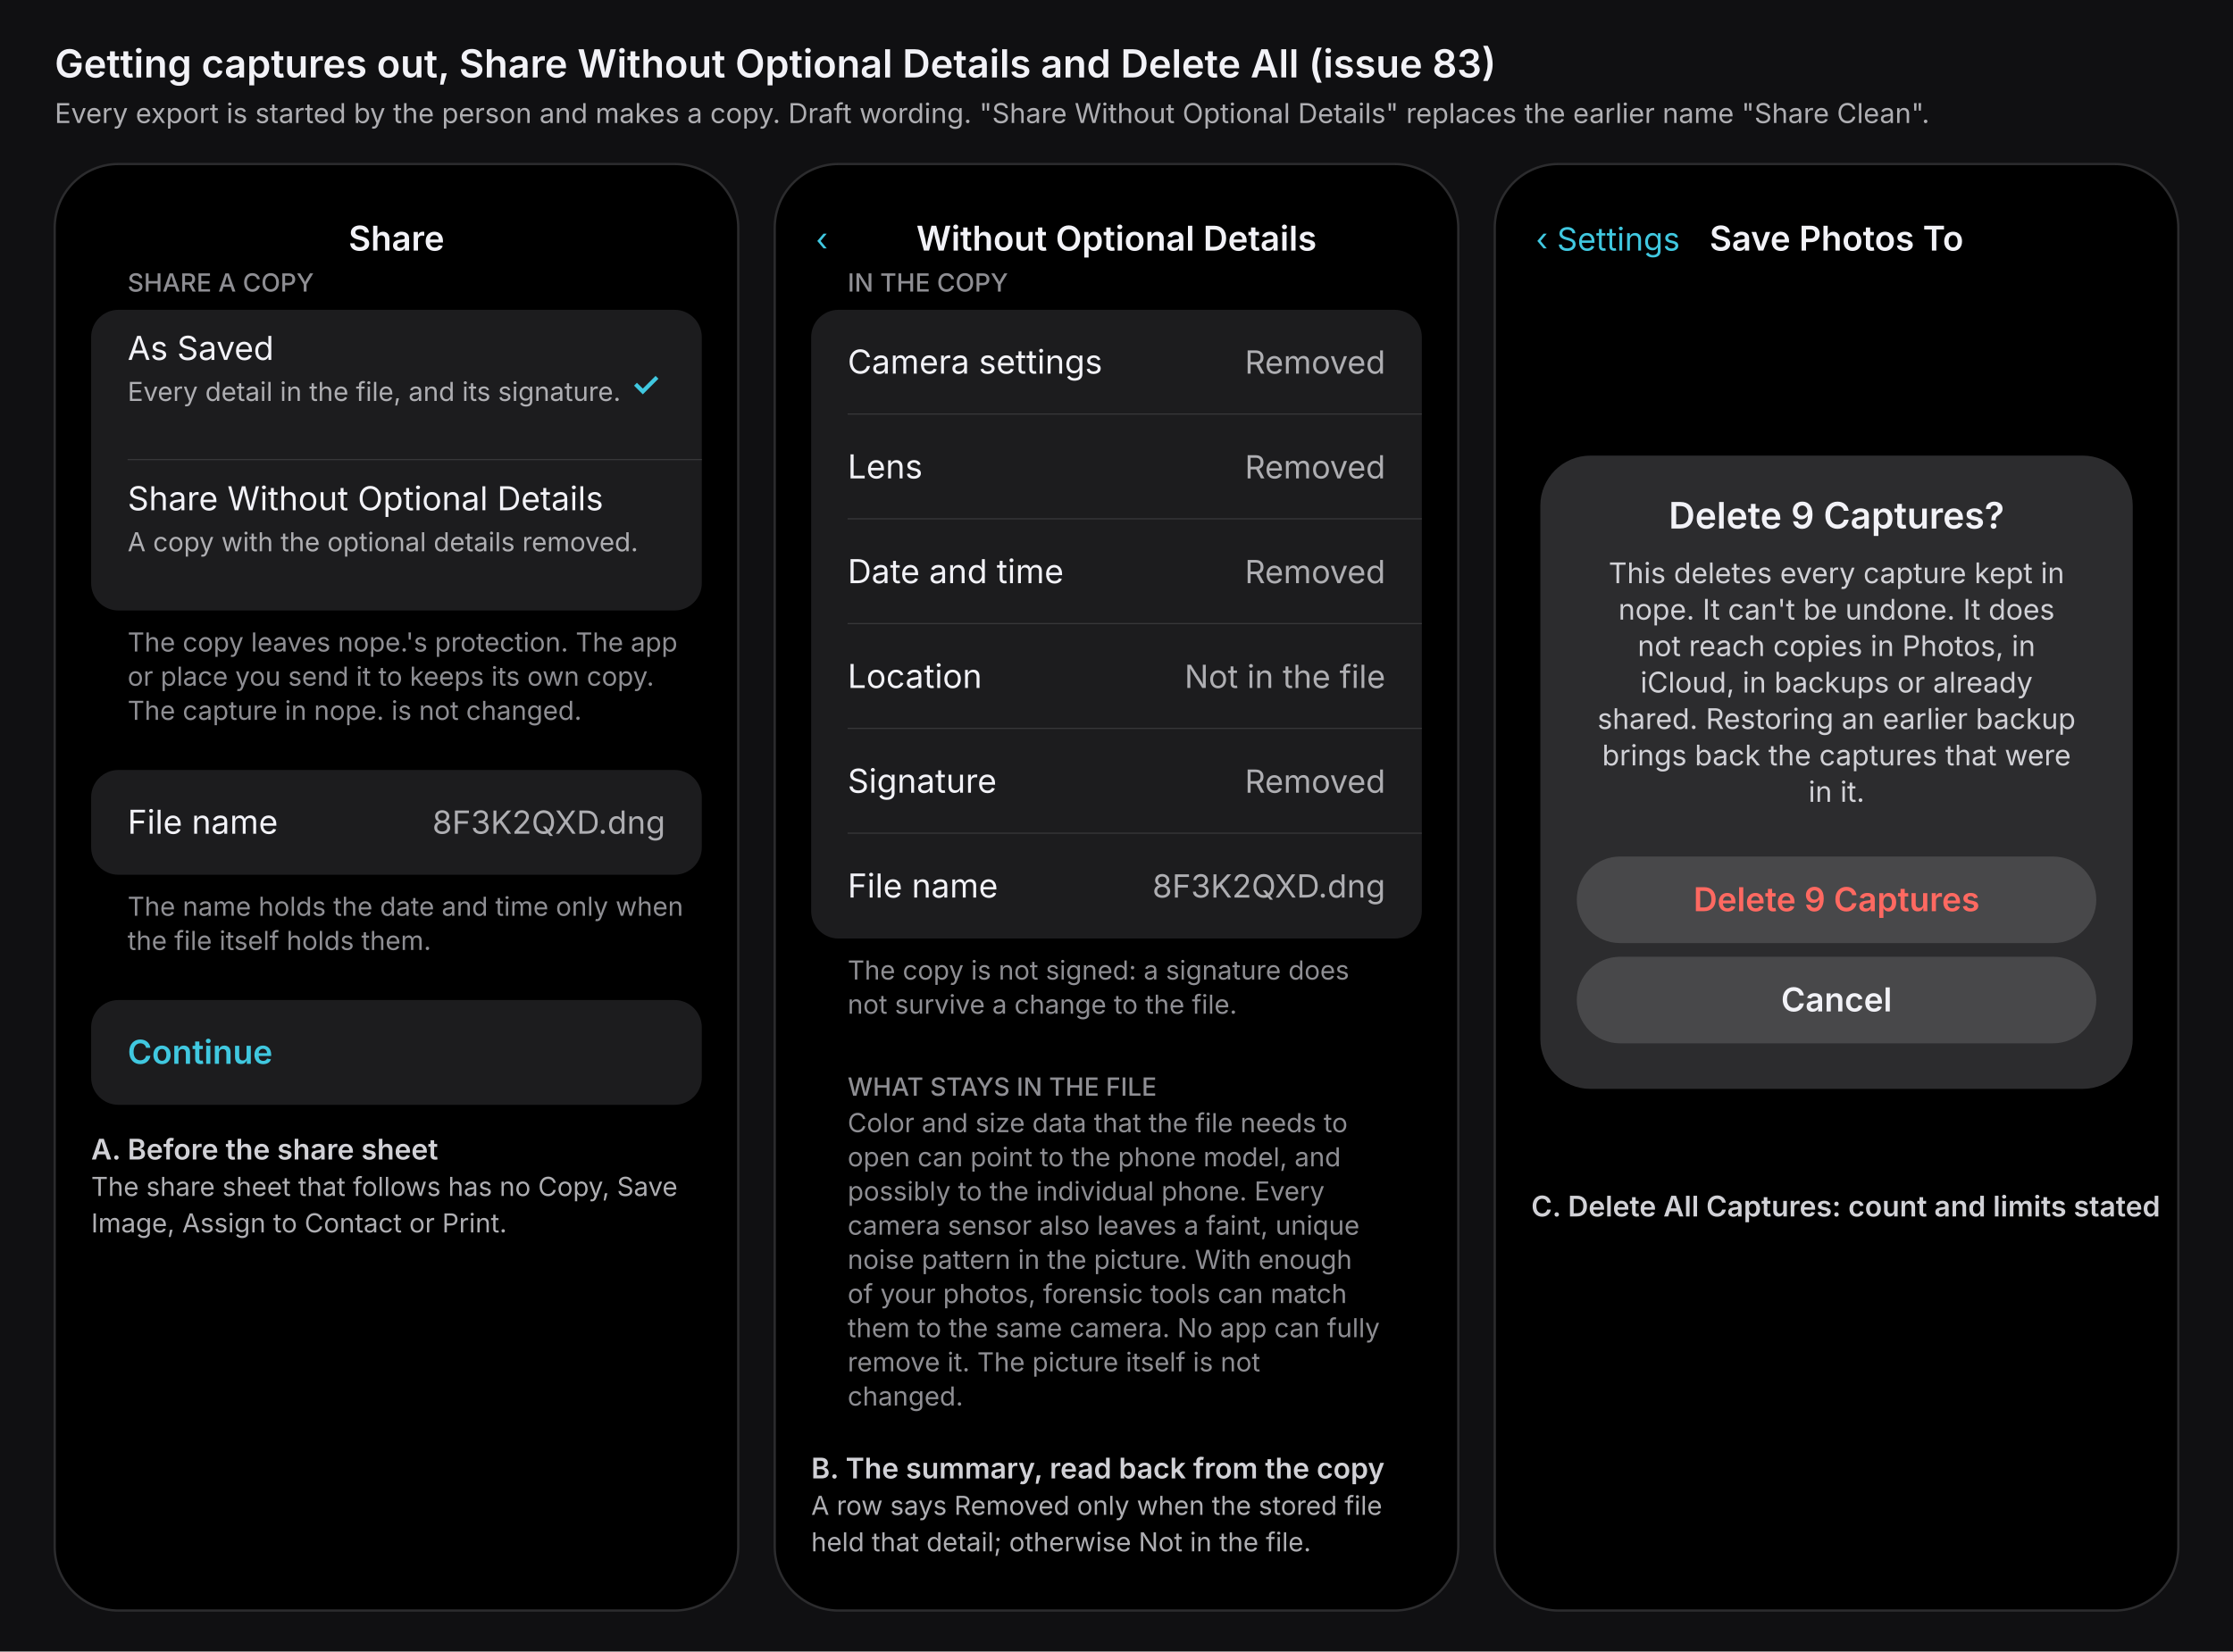
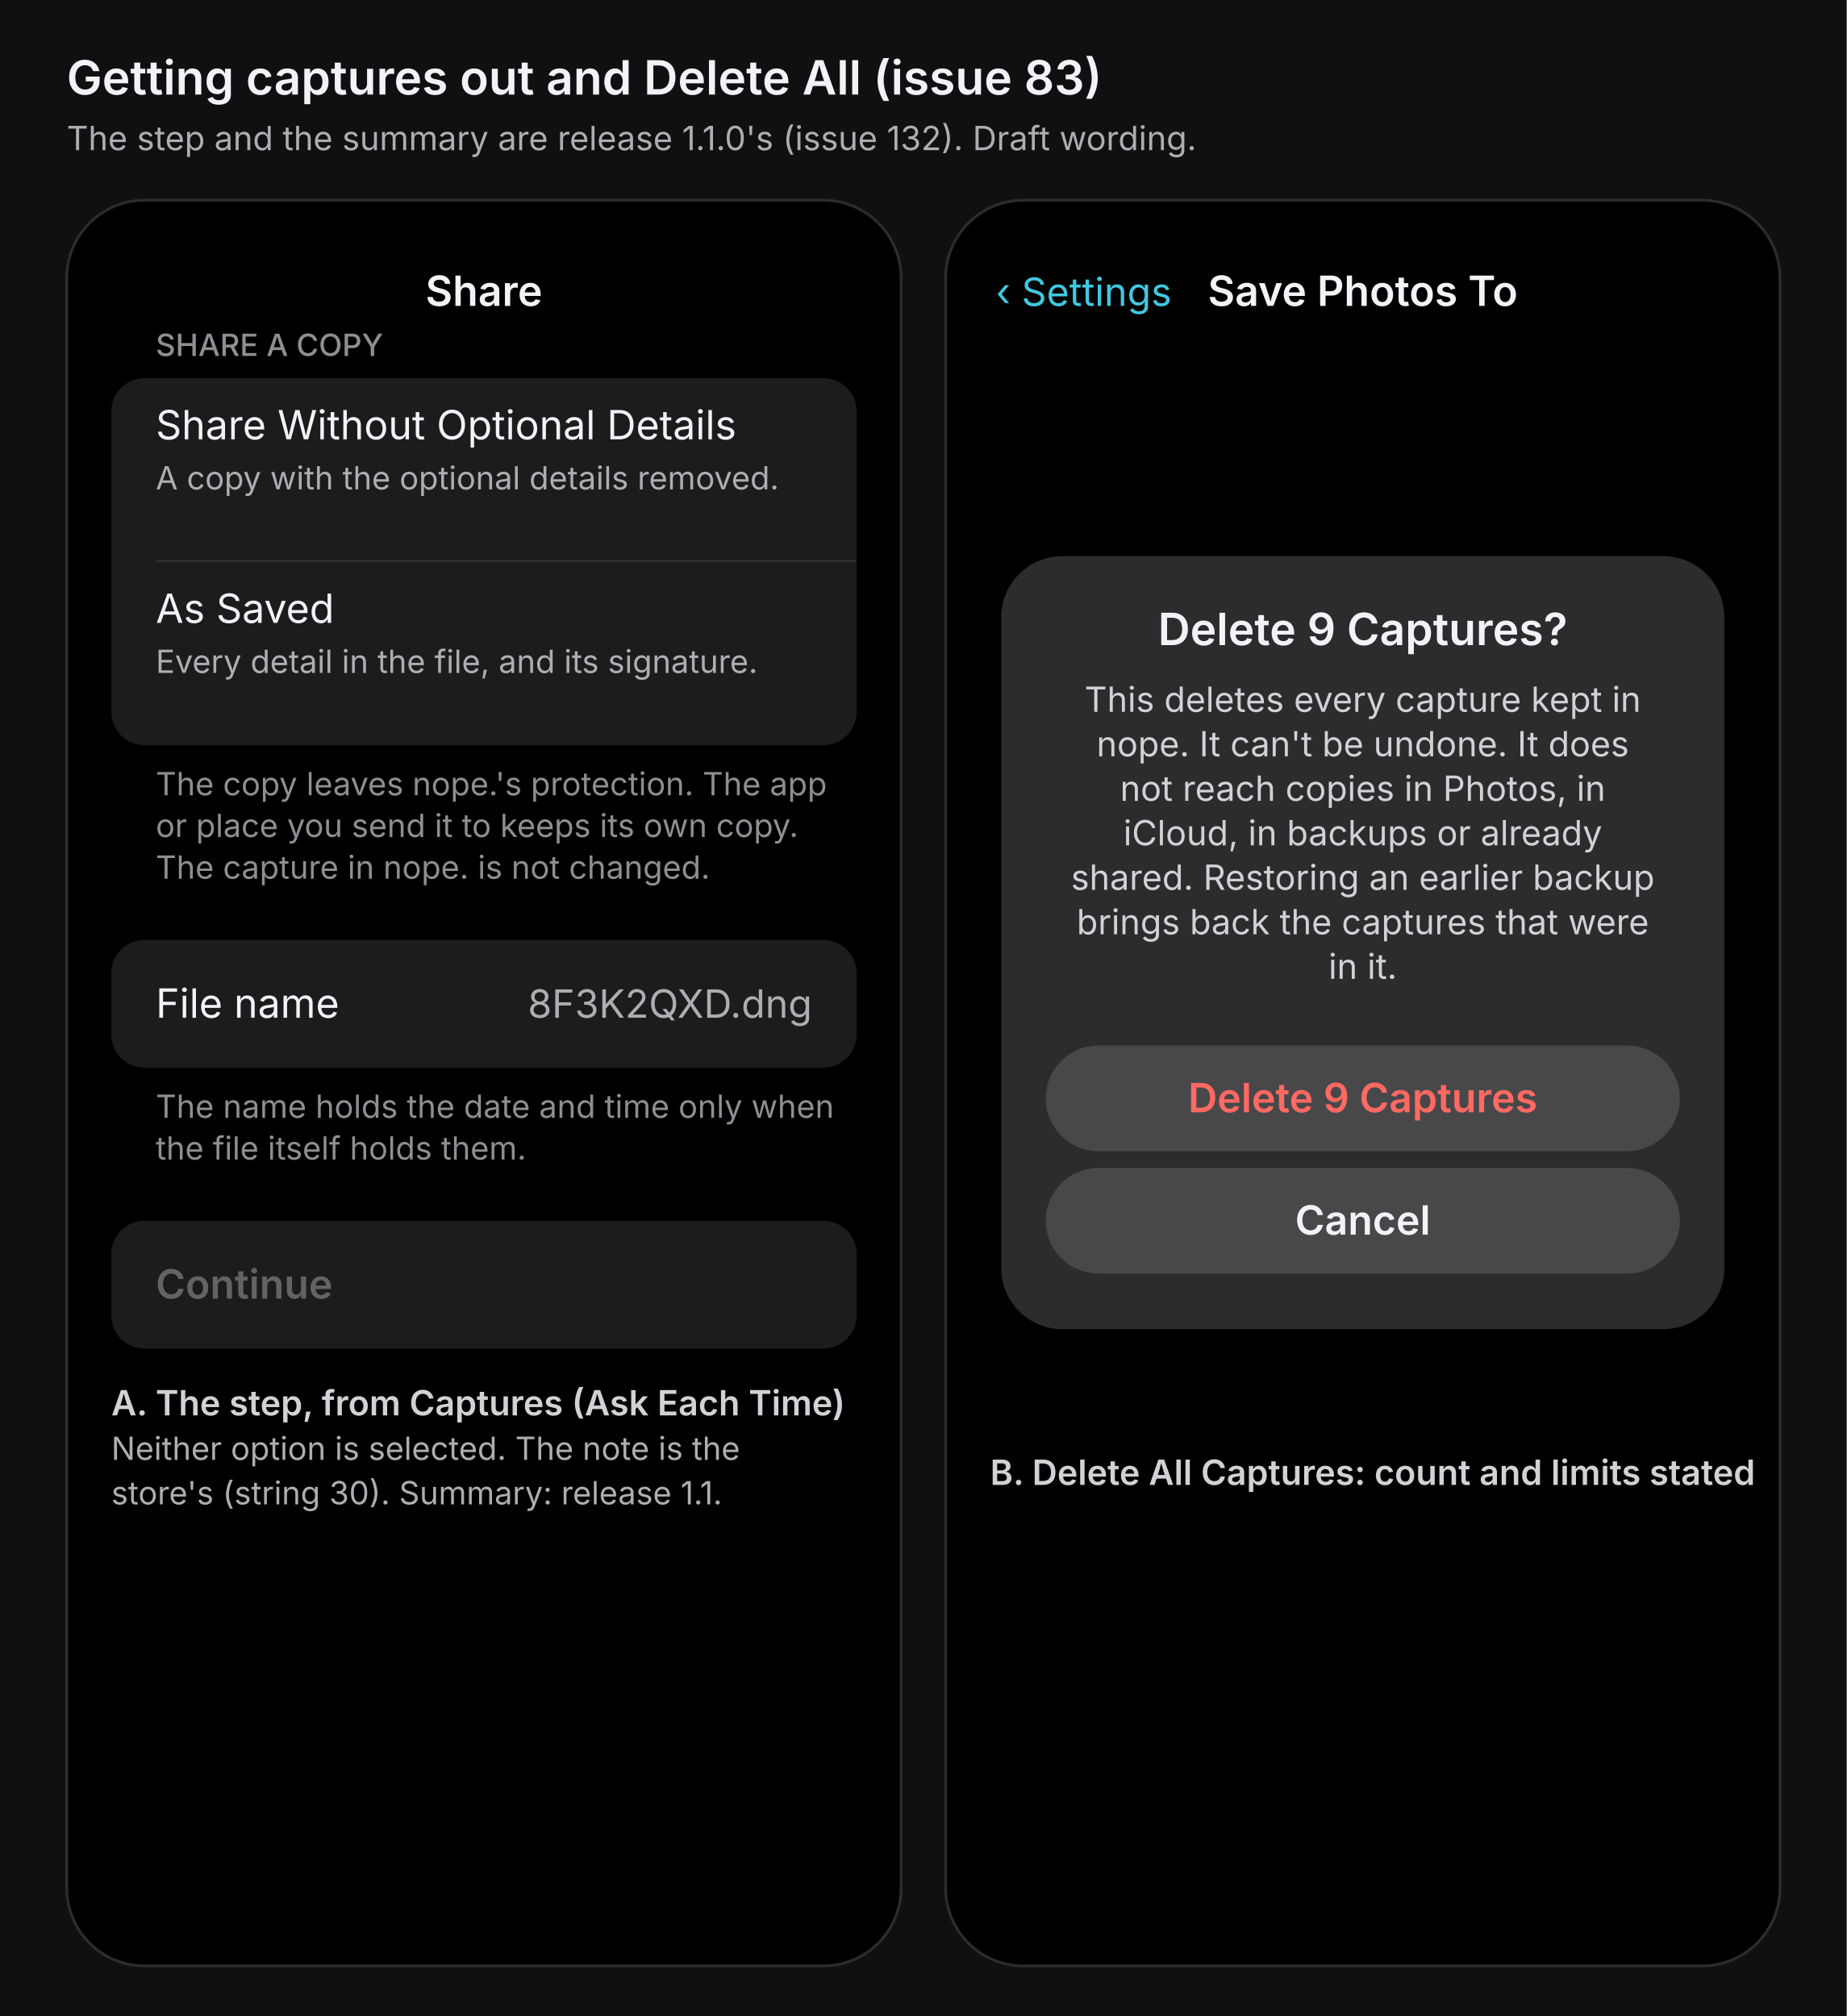
- <svg xmlns="http://www.w3.org/2000/svg" viewBox="0 0 980 725" width="980" height="725" role="img" aria-labelledby="t d" font-family="-apple-system,BlinkMacSystemFont,system-ui,sans-serif">
-   <rect width="980" height="725" fill="#101012" />
-   <text x="24" y="34" font-size="17" font-weight="600" fill="#f2f2f7" text-anchor="start">Getting captures out, Share Without Optional Details and Delete All (issue 83)</text>
-   <text x="24" y="54" font-size="12" font-weight="400" fill="#aeaeb2" text-anchor="start">Every export is started by the person and makes a copy. Draft wording. "Share Without Optional Details" replaces the earlier name "Share Clean".</text>
+ <svg xmlns="http://www.w3.org/2000/svg" viewBox="0 0 664 725" width="664" height="725" role="img" aria-labelledby="t d" font-family="-apple-system,BlinkMacSystemFont,system-ui,sans-serif">
+   <rect width="664" height="725" fill="#101012" />
+   <text x="24" y="34" font-size="17" font-weight="600" fill="#f2f2f7" text-anchor="start">Getting captures out and Delete All (issue 83)</text>
+   <text x="24" y="54" font-size="12" font-weight="400" fill="#aeaeb2" text-anchor="start">The step and the summary are release 1.1.0's (issue 132). Draft wording.</text>
  <rect x="24" y="72" width="300" height="635" rx="28" fill="#000" stroke="#2c2c2e" stroke-width="1" />
  <text x="174.0" y="110" font-size="15" font-weight="600" fill="#f2f2f7" text-anchor="middle">Share</text>
  <text x="56" y="128" font-size="11" font-weight="500" fill="#8e8e93" text-anchor="start">SHARE A COPY</text>
  <rect x="40" y="136" width="268" height="132" rx="12" fill="#1c1c1e" />
-   <text x="56" y="158" font-size="14.5" font-weight="400" fill="#f2f2f7" text-anchor="start">As Saved</text>
-   <text x="56" y="176" font-size="11.5" font-weight="400" fill="#aeaeb2" text-anchor="start">Every detail in the file, and its signature.</text>
-   <text x="290" y="174.0" font-size="15" font-weight="600" fill="#40c8e0" text-anchor="end">✓</text>
+   <text x="56" y="158" font-size="14.5" font-weight="400" fill="#f2f2f7" text-anchor="start">Share Without Optional Details</text>
+   <text x="56" y="176" font-size="11.5" font-weight="400" fill="#aeaeb2" text-anchor="start">A copy with the optional details removed.</text>
  <rect x="56" y="201.5" width="252" height="0.5" rx="0" fill="#38383a" />
-   <text x="56" y="224" font-size="14.5" font-weight="400" fill="#f2f2f7" text-anchor="start">Share Without Optional Details</text>
-   <text x="56" y="242" font-size="11.5" font-weight="400" fill="#aeaeb2" text-anchor="start">A copy with the optional details removed.</text>
+   <text x="56" y="224" font-size="14.5" font-weight="400" fill="#f2f2f7" text-anchor="start">As Saved</text>
+   <text x="56" y="242" font-size="11.5" font-weight="400" fill="#aeaeb2" text-anchor="start">Every detail in the file, and its signature.</text>
  <text x="56" y="286" font-size="11.5" font-weight="400" fill="#8e8e93" text-anchor="start">The copy leaves nope.'s protection. The app</text>
  <text x="56" y="301" font-size="11.5" font-weight="400" fill="#8e8e93" text-anchor="start">or place you send it to keeps its own copy.</text>
  <text x="56" y="316" font-size="11.5" font-weight="400" fill="#8e8e93" text-anchor="start">The capture in nope. is not changed.</text>
  <rect x="40" y="338" width="268" height="46" rx="12" fill="#1c1c1e" />
  <text x="56" y="366" font-size="14.5" font-weight="400" fill="#f2f2f7" text-anchor="start">File name</text>
  <text x="292" y="366" font-size="14" font-weight="400" fill="#aeaeb2" text-anchor="end">8F3K2QXD.dng</text>
  <text x="56" y="402" font-size="11.5" font-weight="400" fill="#8e8e93" text-anchor="start">The name holds the date and time only when</text>
  <text x="56" y="417" font-size="11.5" font-weight="400" fill="#8e8e93" text-anchor="start">the file itself holds them.</text>
  <rect x="40" y="439" width="268" height="46" rx="12" fill="#1c1c1e" />
-   <text x="56" y="467" font-size="14.5" font-weight="600" fill="#40c8e0" text-anchor="start">Continue</text>
-   <text x="40" y="509" font-size="12.5" font-weight="600" fill="#d1d1d6" text-anchor="start">A. Before the share sheet</text>
-   <text x="40" y="525" font-size="11.5" font-weight="400" fill="#aeaeb2" text-anchor="start">The share sheet that follows has no Copy, Save</text>
-   <text x="40" y="541" font-size="11.5" font-weight="400" fill="#aeaeb2" text-anchor="start">Image, Assign to Contact or Print.</text>
+   <text x="56" y="467" font-size="14.5" font-weight="600" fill="#636366" text-anchor="start">Continue</text>
+   <text x="40" y="509" font-size="12.5" font-weight="600" fill="#d1d1d6" text-anchor="start">A. The step, from Captures (Ask Each Time)</text>
+   <text x="40" y="525" font-size="11.5" font-weight="400" fill="#aeaeb2" text-anchor="start">Neither option is selected. The note is the</text>
+   <text x="40" y="541" font-size="11.5" font-weight="400" fill="#aeaeb2" text-anchor="start">store's (string 30). Summary: release 1.1.</text>
  <rect x="340" y="72" width="300" height="635" rx="28" fill="#000" stroke="#2c2c2e" stroke-width="1" />
-   <text x="358" y="110" font-size="14" font-weight="400" fill="#40c8e0" text-anchor="start">‹</text>
-   <text x="490.0" y="110" font-size="15" font-weight="600" fill="#f2f2f7" text-anchor="middle">Without Optional Details</text>
-   <text x="372" y="128" font-size="11" font-weight="500" fill="#8e8e93" text-anchor="start">IN THE COPY</text>
-   <rect x="356" y="136" width="268" height="276" rx="12" fill="#1c1c1e" />
-   <text x="372" y="164" font-size="14.5" font-weight="400" fill="#f2f2f7" text-anchor="start">Camera settings</text>
-   <text x="608" y="164" font-size="14" font-weight="400" fill="#aeaeb2" text-anchor="end">Removed</text>
-   <rect x="372" y="181.5" width="252" height="0.5" rx="0" fill="#38383a" />
-   <text x="372" y="210" font-size="14.5" font-weight="400" fill="#f2f2f7" text-anchor="start">Lens</text>
-   <text x="608" y="210" font-size="14" font-weight="400" fill="#aeaeb2" text-anchor="end">Removed</text>
-   <rect x="372" y="227.5" width="252" height="0.5" rx="0" fill="#38383a" />
-   <text x="372" y="256" font-size="14.5" font-weight="400" fill="#f2f2f7" text-anchor="start">Date and time</text>
-   <text x="608" y="256" font-size="14" font-weight="400" fill="#aeaeb2" text-anchor="end">Removed</text>
-   <rect x="372" y="273.5" width="252" height="0.5" rx="0" fill="#38383a" />
-   <text x="372" y="302" font-size="14.5" font-weight="400" fill="#f2f2f7" text-anchor="start">Location</text>
-   <text x="608" y="302" font-size="14" font-weight="400" fill="#aeaeb2" text-anchor="end">Not in the file</text>
-   <rect x="372" y="319.5" width="252" height="0.5" rx="0" fill="#38383a" />
-   <text x="372" y="348" font-size="14.5" font-weight="400" fill="#f2f2f7" text-anchor="start">Signature</text>
-   <text x="608" y="348" font-size="14" font-weight="400" fill="#aeaeb2" text-anchor="end">Removed</text>
-   <rect x="372" y="365.5" width="252" height="0.5" rx="0" fill="#38383a" />
-   <text x="372" y="394" font-size="14.5" font-weight="400" fill="#f2f2f7" text-anchor="start">File name</text>
-   <text x="608" y="394" font-size="14" font-weight="400" fill="#aeaeb2" text-anchor="end">8F3K2QXD.dng</text>
-   <text x="372" y="430" font-size="11.5" font-weight="400" fill="#8e8e93" text-anchor="start">The copy is not signed: a signature does</text>
-   <text x="372" y="445" font-size="11.5" font-weight="400" fill="#8e8e93" text-anchor="start">not survive a change to the file.</text>
-   <text x="372" y="481" font-size="11" font-weight="500" fill="#8e8e93" text-anchor="start">WHAT STAYS IN THE FILE</text>
-   <text x="372" y="497" font-size="11.5" font-weight="400" fill="#8e8e93" text-anchor="start">Color and size data that the file needs to</text>
-   <text x="372" y="512" font-size="11.5" font-weight="400" fill="#8e8e93" text-anchor="start">open can point to the phone model, and</text>
-   <text x="372" y="527" font-size="11.5" font-weight="400" fill="#8e8e93" text-anchor="start">possibly to the individual phone. Every</text>
-   <text x="372" y="542" font-size="11.5" font-weight="400" fill="#8e8e93" text-anchor="start">camera sensor also leaves a faint, unique</text>
-   <text x="372" y="557" font-size="11.5" font-weight="400" fill="#8e8e93" text-anchor="start">noise pattern in the picture. With enough</text>
-   <text x="372" y="572" font-size="11.5" font-weight="400" fill="#8e8e93" text-anchor="start">of your photos, forensic tools can match</text>
-   <text x="372" y="587" font-size="11.5" font-weight="400" fill="#8e8e93" text-anchor="start">them to the same camera. No app can fully</text>
-   <text x="372" y="602" font-size="11.5" font-weight="400" fill="#8e8e93" text-anchor="start">remove it. The picture itself is not</text>
-   <text x="372" y="617" font-size="11.5" font-weight="400" fill="#8e8e93" text-anchor="start">changed.</text>
-   <text x="356" y="649" font-size="12.5" font-weight="600" fill="#d1d1d6" text-anchor="start">B. The summary, read back from the copy</text>
-   <text x="356" y="665" font-size="11.5" font-weight="400" fill="#aeaeb2" text-anchor="start">A row says Removed only when the stored file</text>
-   <text x="356" y="681" font-size="11.5" font-weight="400" fill="#aeaeb2" text-anchor="start">held that detail; otherwise Not in the file.</text>
-   <rect x="656" y="72" width="300" height="635" rx="28" fill="#000" stroke="#2c2c2e" stroke-width="1" />
-   <text x="674" y="110" font-size="14" font-weight="400" fill="#40c8e0" text-anchor="start">‹ Settings</text>
-   <text x="806.0" y="110" font-size="15" font-weight="600" fill="#f2f2f7" text-anchor="middle">Save Photos To</text>
-   <rect x="676" y="200" width="260" height="278" rx="22" fill="#2c2c2e" />
-   <text x="806" y="232" font-size="16" font-weight="600" fill="#f2f2f7" text-anchor="middle">Delete 9 Captures?</text>
-   <text x="806" y="256" font-size="12.5" font-weight="400" fill="#d1d1d6" text-anchor="middle">This deletes every capture kept in</text>
-   <text x="806" y="272" font-size="12.5" font-weight="400" fill="#d1d1d6" text-anchor="middle">nope. It can't be undone. It does</text>
-   <text x="806" y="288" font-size="12.5" font-weight="400" fill="#d1d1d6" text-anchor="middle">not reach copies in Photos, in</text>
-   <text x="806" y="304" font-size="12.5" font-weight="400" fill="#d1d1d6" text-anchor="middle">iCloud, in backups or already</text>
-   <text x="806" y="320" font-size="12.5" font-weight="400" fill="#d1d1d6" text-anchor="middle">shared. Restoring an earlier backup</text>
-   <text x="806" y="336" font-size="12.5" font-weight="400" fill="#d1d1d6" text-anchor="middle">brings back the captures that were</text>
-   <text x="806" y="352" font-size="12.5" font-weight="400" fill="#d1d1d6" text-anchor="middle">in it.</text>
-   <rect x="692" y="376" width="228" height="38" rx="19" fill="#48484a" />
-   <text x="806" y="400" font-size="14.5" font-weight="600" fill="#ff6961" text-anchor="middle">Delete 9 Captures</text>
-   <rect x="692" y="420" width="228" height="38" rx="19" fill="#48484a" />
-   <text x="806" y="444" font-size="14.5" font-weight="600" fill="#f2f2f7" text-anchor="middle">Cancel</text>
-   <text x="672" y="534" font-size="12.5" font-weight="600" fill="#d1d1d6" text-anchor="start">C. Delete All Captures: count and limits stated</text>
+   <text x="358" y="110" font-size="14" font-weight="400" fill="#40c8e0" text-anchor="start">‹ Settings</text>
+   <text x="490" y="110" font-size="15" font-weight="600" fill="#f2f2f7" text-anchor="middle">Save Photos To</text>
+   <rect x="360" y="200" width="260" height="278" rx="22" fill="#2c2c2e" />
+   <text x="490" y="232" font-size="16" font-weight="600" fill="#f2f2f7" text-anchor="middle">Delete 9 Captures?</text>
+   <text x="490" y="256" font-size="12.5" font-weight="400" fill="#d1d1d6" text-anchor="middle">This deletes every capture kept in</text>
+   <text x="490" y="272" font-size="12.5" font-weight="400" fill="#d1d1d6" text-anchor="middle">nope. It can't be undone. It does</text>
+   <text x="490" y="288" font-size="12.5" font-weight="400" fill="#d1d1d6" text-anchor="middle">not reach copies in Photos, in</text>
+   <text x="490" y="304" font-size="12.5" font-weight="400" fill="#d1d1d6" text-anchor="middle">iCloud, in backups or already</text>
+   <text x="490" y="320" font-size="12.5" font-weight="400" fill="#d1d1d6" text-anchor="middle">shared. Restoring an earlier backup</text>
+   <text x="490" y="336" font-size="12.5" font-weight="400" fill="#d1d1d6" text-anchor="middle">brings back the captures that were</text>
+   <text x="490" y="352" font-size="12.5" font-weight="400" fill="#d1d1d6" text-anchor="middle">in it.</text>
+   <rect x="376" y="376" width="228" height="38" rx="19" fill="#48484a" />
+   <text x="490" y="400" font-size="14.5" font-weight="600" fill="#ff6961" text-anchor="middle">Delete 9 Captures</text>
+   <rect x="376" y="420" width="228" height="38" rx="19" fill="#48484a" />
+   <text x="490" y="444" font-size="14.5" font-weight="600" fill="#f2f2f7" text-anchor="middle">Cancel</text>
+   <text x="356" y="534" font-size="12.5" font-weight="600" fill="#d1d1d6" text-anchor="start">B. Delete All Captures: count and limits stated</text>
</svg>
